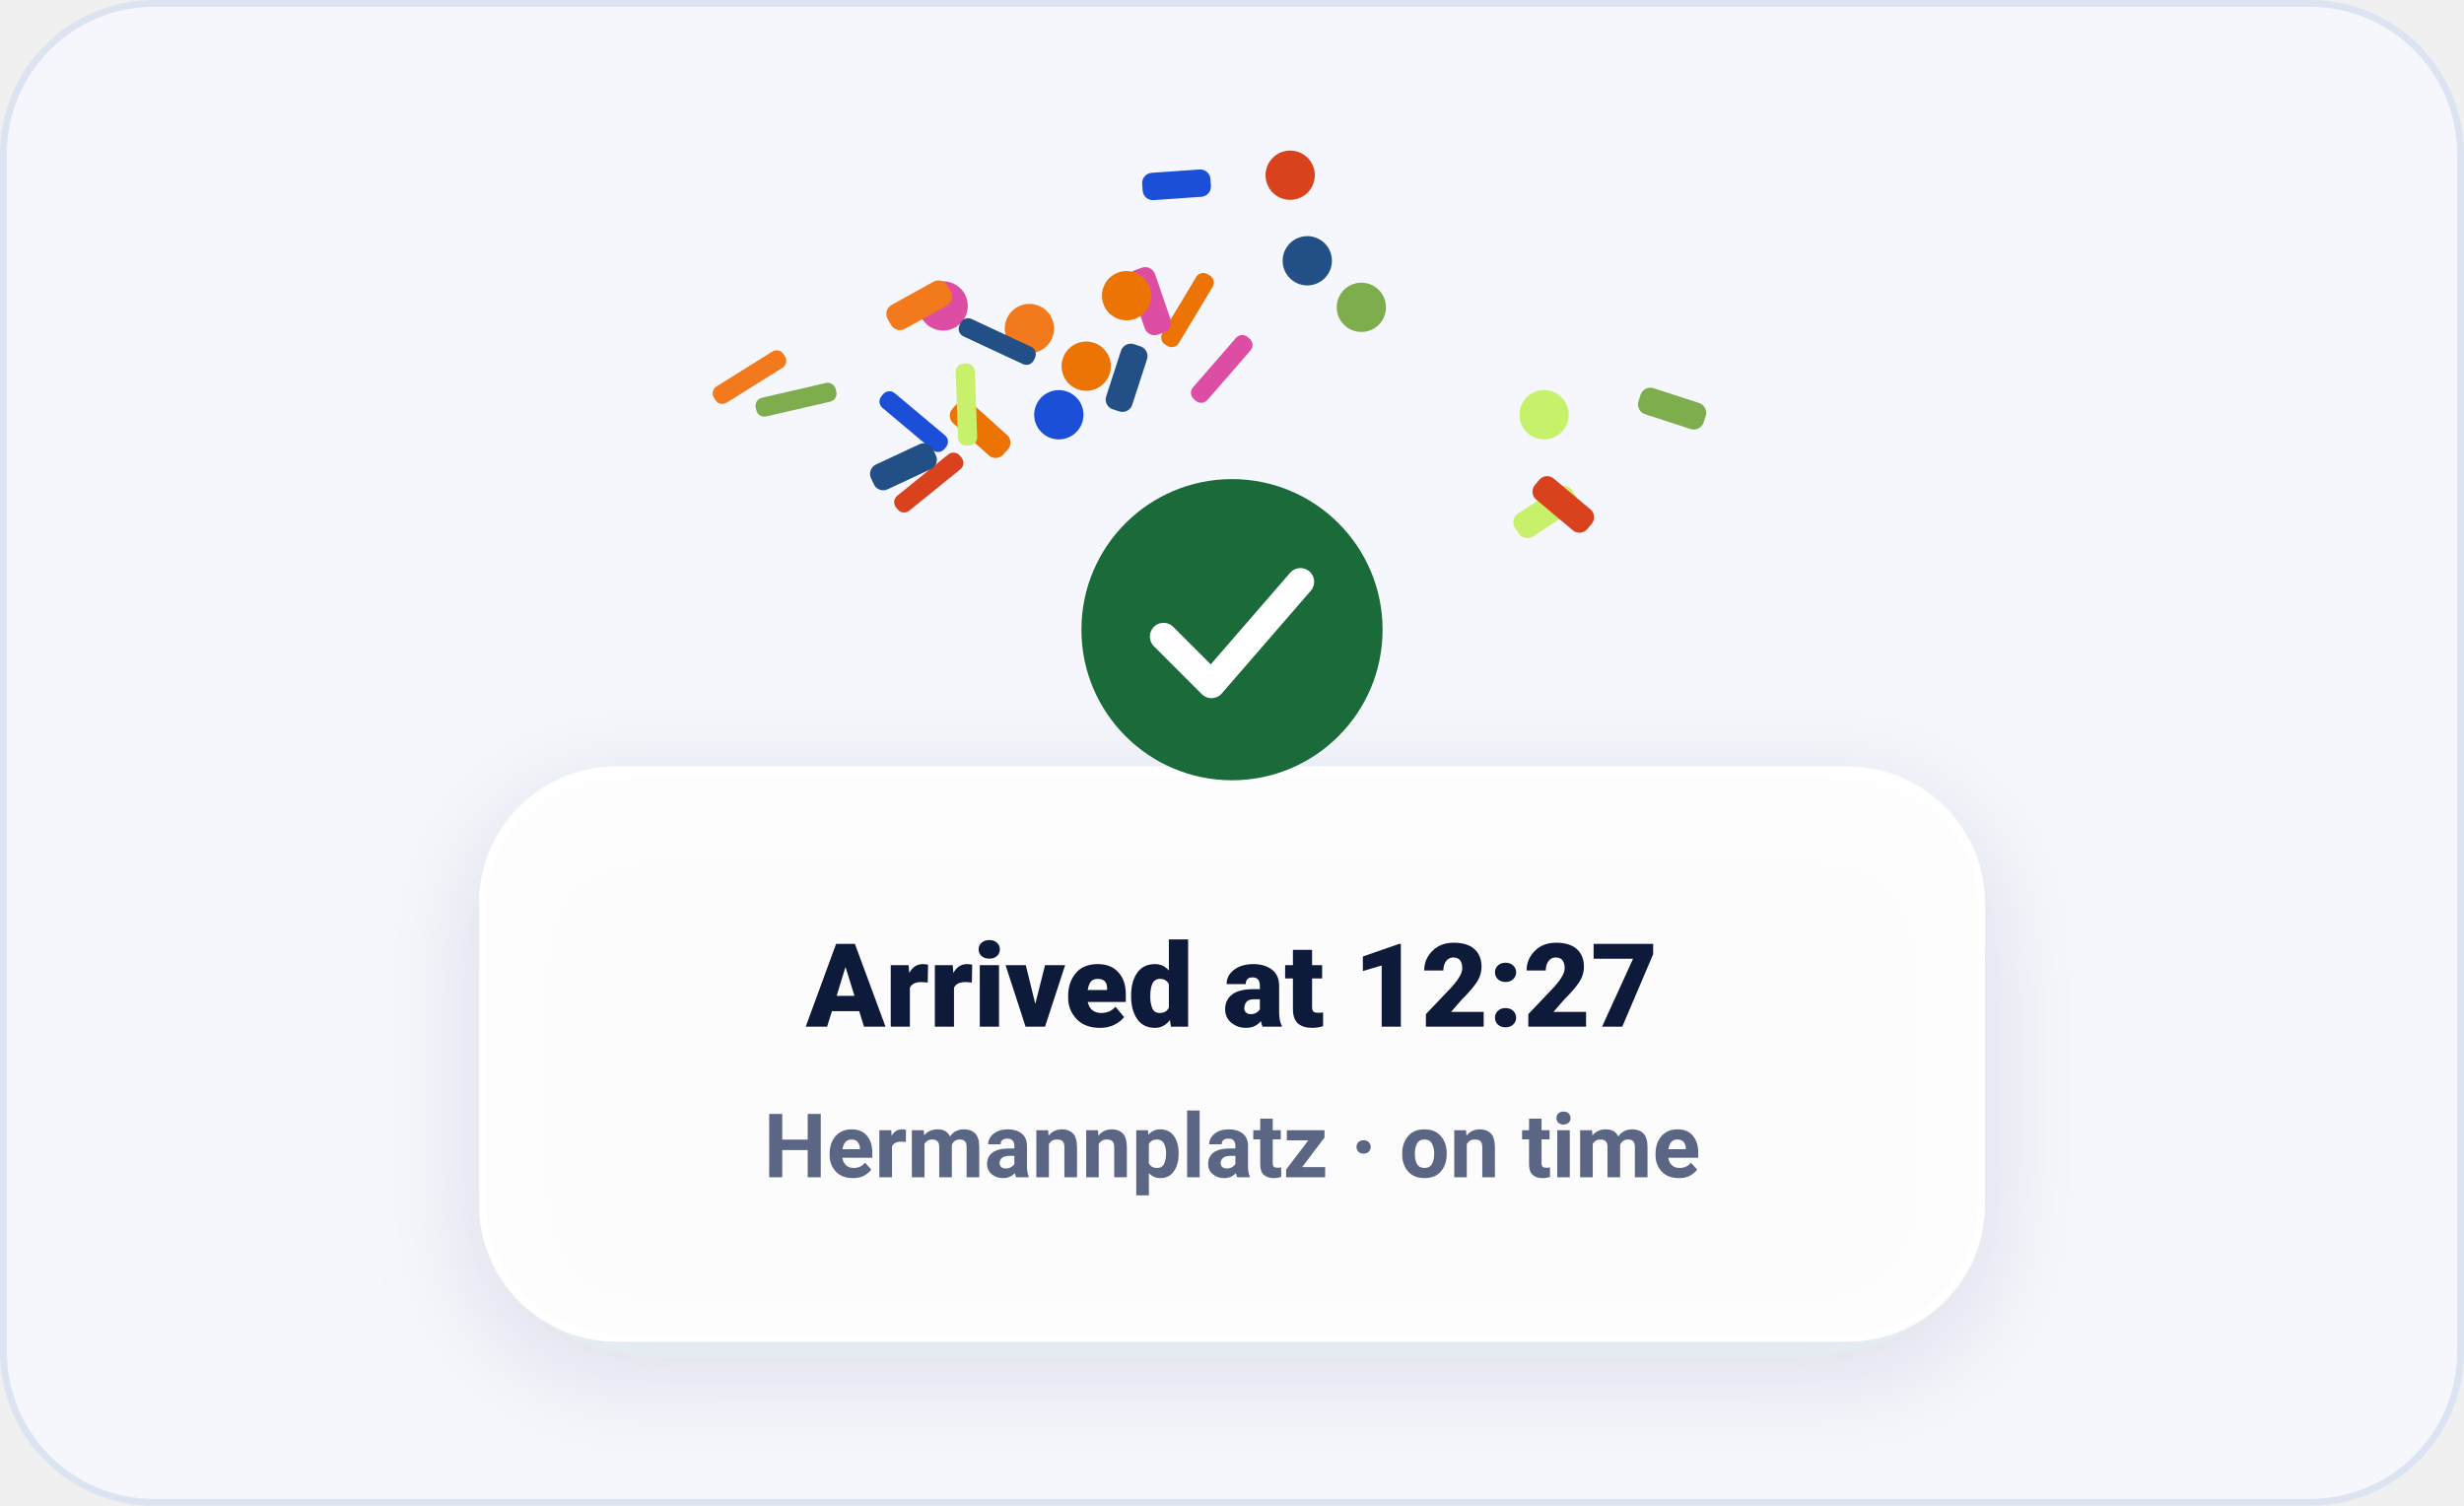
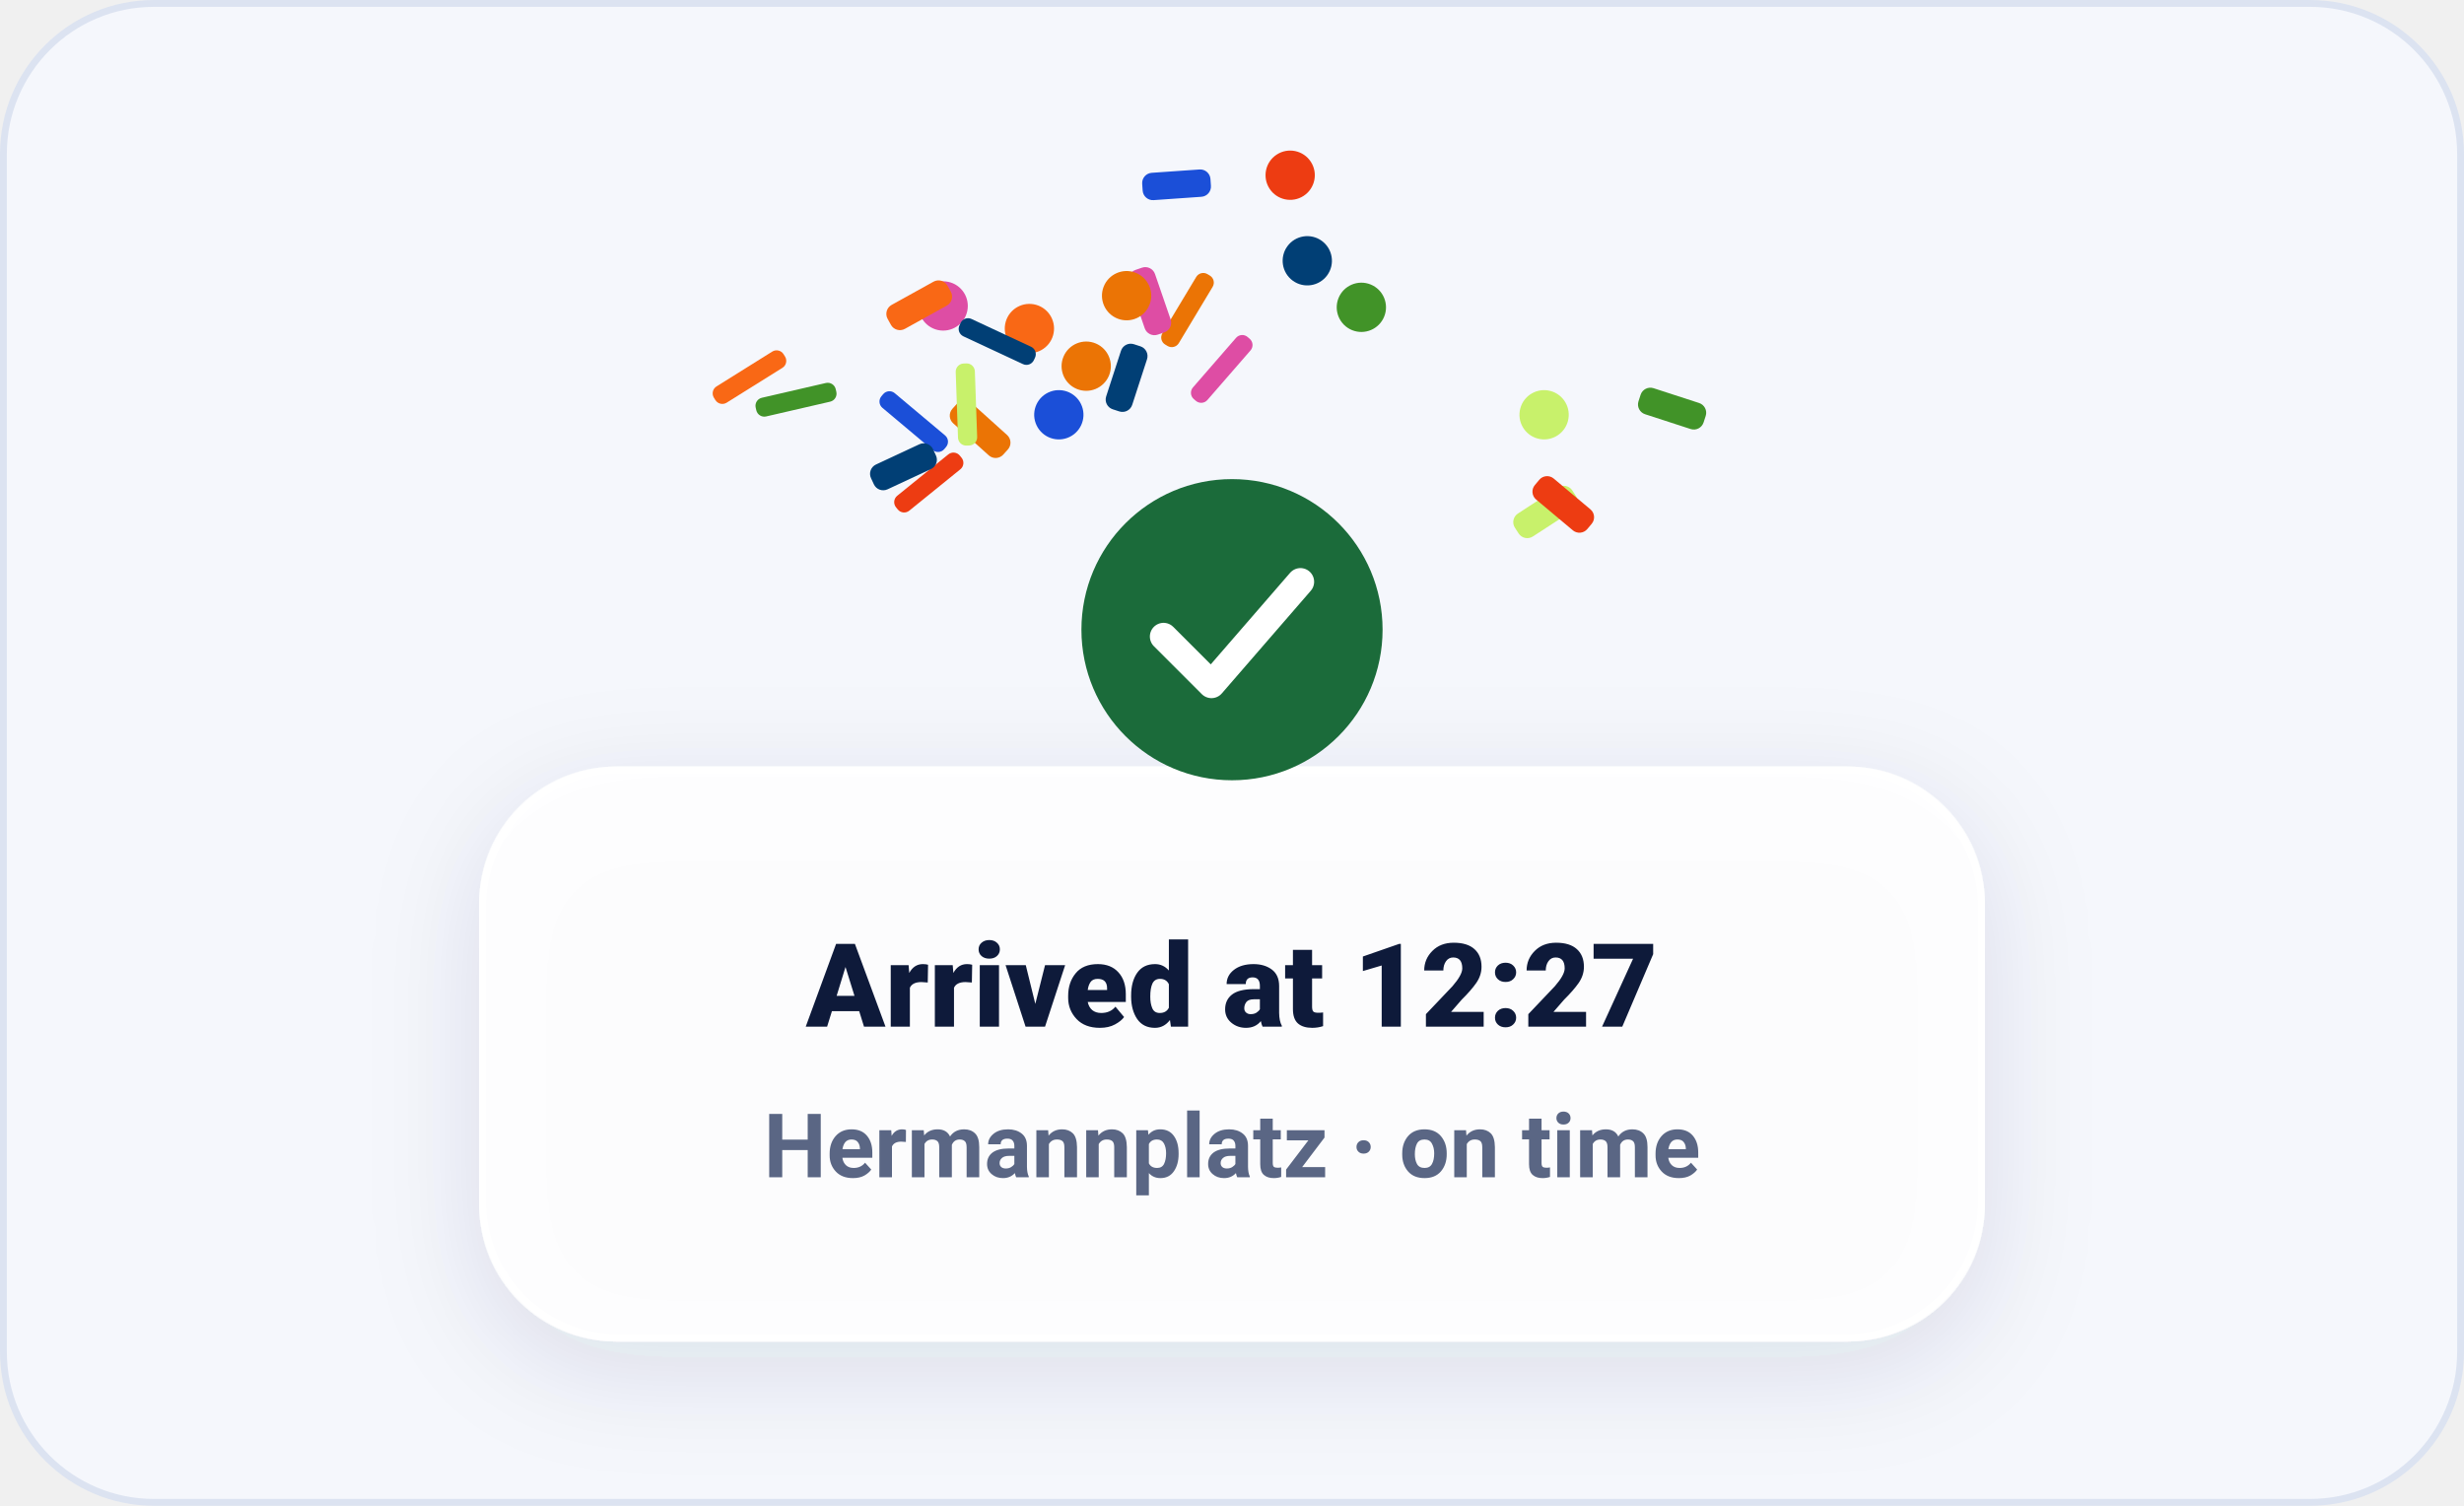
<svg xmlns="http://www.w3.org/2000/svg" viewBox="0 0 360 220" width="360" height="220" role="img" aria-label="Arrival: a check mark and a short burst of confetti">
  <style>text{font-family:system-ui,-apple-system,'Segoe UI',Roboto,'Helvetica Neue',Arial,sans-serif}.ck{stroke-dasharray:40;animation:ck 4.5s infinite}@keyframes ck{0%{stroke-dashoffset:40}12%,100%{stroke-dashoffset:0}}.cr{animation:cr 4.5s infinite;transform-box:fill-box;transform-origin:center}@keyframes cr{0%{transform:scale(.6);opacity:0}8%{transform:scale(1.08);opacity:1}14%,100%{transform:scale(1);opacity:1}}.c0{animation:c0 4.5s infinite}@keyframes c0{0%,12.1%{transform:translate(180px,92px) rotate(0);opacity:0;animation-timing-function:cubic-bezier(.15,.8,.4,1)}13.1%{opacity:1}36.1%{transform:translate(160.2px,35.0px) rotate(-89deg);animation-timing-function:cubic-bezier(.45,0,.9,.6)}78.1%{transform:translate(151.7px,157.5px) rotate(-222deg);opacity:1}88.1%,100%{transform:translate(151.7px,167.5px) rotate(-222deg);opacity:0}}.c1{animation:c1 4.5s infinite}@keyframes c1{0%,11.7%{transform:translate(180px,92px) rotate(0);opacity:0;animation-timing-function:cubic-bezier(.15,.8,.4,1)}12.7%{opacity:1}35.7%{transform:translate(165.6px,36.9px) rotate(-96deg);animation-timing-function:cubic-bezier(.45,0,.9,.6)}77.7%{transform:translate(159.4px,152.3px) rotate(-241deg);opacity:1}87.7%,100%{transform:translate(159.4px,162.3px) rotate(-241deg);opacity:0}}.c2{animation:c2 4.5s infinite}@keyframes c2{0%,10.5%{transform:translate(180px,92px) rotate(0);opacity:0;animation-timing-function:cubic-bezier(.15,.8,.4,1)}11.5%{opacity:1}34.5%{transform:translate(138.7px,54.9px) rotate(68deg);animation-timing-function:cubic-bezier(.45,0,.9,.6)}76.5%{transform:translate(121.0px,166.1px) rotate(170deg);opacity:1}86.5%,100%{transform:translate(121.0px,176.1px) rotate(170deg);opacity:0}}.c3{animation:c3 4.5s infinite}@keyframes c3{0%,11.6%{transform:translate(180px,92px) rotate(0);opacity:0;animation-timing-function:cubic-bezier(.15,.8,.4,1)}12.6%{opacity:1}35.6%{transform:translate(140.6px,24.6px) rotate(16deg);animation-timing-function:cubic-bezier(.45,0,.9,.6)}77.6%{transform:translate(123.7px,162.0px) rotate(40deg);opacity:1}87.6%,100%{transform:translate(123.7px,172.0px) rotate(40deg);opacity:0}}.c4{animation:c4 4.5s infinite}@keyframes c4{0%,10.6%{transform:translate(180px,92px) rotate(0);opacity:0;animation-timing-function:cubic-bezier(.15,.8,.4,1)}11.6%{opacity:1}34.6%{transform:translate(222.7px,60.0px) rotate(-44deg);animation-timing-function:cubic-bezier(.45,0,.9,.6)}76.6%{transform:translate(241.1px,192.9px) rotate(-109deg);opacity:1}86.6%,100%{transform:translate(241.1px,202.9px) rotate(-109deg);opacity:0}}.c5{animation:c5 4.5s infinite}@keyframes c5{0%,12.3%{transform:translate(180px,92px) rotate(0);opacity:0;animation-timing-function:cubic-bezier(.15,.8,.4,1)}13.3%{opacity:1}36.3%{transform:translate(136.6px,44.5px) rotate(-66deg);animation-timing-function:cubic-bezier(.45,0,.9,.6)}78.3%{transform:translate(118.0px,175.3px) rotate(-166deg);opacity:1}88.3%,100%{transform:translate(118.0px,185.3px) rotate(-166deg);opacity:0}}.c6{animation:c6 4.5s infinite}@keyframes c6{0%,10.2%{transform:translate(180px,92px) rotate(0);opacity:0;animation-timing-function:cubic-bezier(.15,.8,.4,1)}11.2%{opacity:1}34.2%{transform:translate(197.6px,24.8px) rotate(-91deg);animation-timing-function:cubic-bezier(.45,0,.9,.6)}76.2%{transform:translate(205.2px,142.2px) rotate(-227deg);opacity:1}86.2%,100%{transform:translate(205.2px,152.2px) rotate(-227deg);opacity:0}}.c7{animation:c7 4.5s infinite}@keyframes c7{0%,12.3%{transform:translate(180px,92px) rotate(0);opacity:0;animation-timing-function:cubic-bezier(.15,.8,.4,1)}13.3%{opacity:1}36.3%{transform:translate(137.3px,24.5px) rotate(-39deg);animation-timing-function:cubic-bezier(.45,0,.9,.6)}78.3%{transform:translate(119.0px,135.8px) rotate(-97deg);opacity:1}88.3%,100%{transform:translate(119.0px,145.8px) rotate(-97deg);opacity:0}}.c8{animation:c8 4.5s infinite}@keyframes c8{0%,11.0%{transform:translate(180px,92px) rotate(0);opacity:0;animation-timing-function:cubic-bezier(.15,.8,.4,1)}12.0%{opacity:1}35.0%{transform:translate(173.9px,25.3px) rotate(41deg);animation-timing-function:cubic-bezier(.45,0,.9,.6)}77.0%{transform:translate(171.3px,155.1px) rotate(103deg);opacity:1}87.0%,100%{transform:translate(171.3px,165.1px) rotate(103deg);opacity:0}}.c9{animation:c9 4.5s infinite}@keyframes c9{0%,11.2%{transform:translate(180px,92px) rotate(0);opacity:0;animation-timing-function:cubic-bezier(.15,.8,.4,1)}12.2%{opacity:1}35.2%{transform:translate(190.2px,16.8px) rotate(48deg);animation-timing-function:cubic-bezier(.45,0,.9,.6)}77.2%{transform:translate(194.6px,150.6px) rotate(119deg);opacity:1}87.2%,100%{transform:translate(194.6px,160.6px) rotate(119deg);opacity:0}}.c10{animation:c10 4.5s infinite}@keyframes c10{0%,10.6%{transform:translate(180px,92px) rotate(0);opacity:0;animation-timing-function:cubic-bezier(.15,.8,.4,1)}11.6%{opacity:1}34.6%{transform:translate(225.1px,58.7px) rotate(53deg);animation-timing-function:cubic-bezier(.45,0,.9,.6)}76.6%{transform:translate(244.5px,169.6px) rotate(134deg);opacity:1}86.6%,100%{transform:translate(244.5px,179.6px) rotate(134deg);opacity:0}}.c11{animation:c11 4.5s infinite}@keyframes c11{0%,12.3%{transform:translate(180px,92px) rotate(0);opacity:0;animation-timing-function:cubic-bezier(.15,.8,.4,1)}13.3%{opacity:1}36.3%{transform:translate(178.6px,35.5px) rotate(55deg);animation-timing-function:cubic-bezier(.45,0,.9,.6)}78.3%{transform:translate(178.0px,158.9px) rotate(138deg);opacity:1}88.3%,100%{transform:translate(178.0px,168.9px) rotate(138deg);opacity:0}}.c12{animation:c12 4.5s infinite}@keyframes c12{0%,12.3%{transform:translate(180px,92px) rotate(0);opacity:0;animation-timing-function:cubic-bezier(.15,.8,.4,1)}13.3%{opacity:1}36.3%{transform:translate(222.6px,43.3px) rotate(20deg);animation-timing-function:cubic-bezier(.45,0,.9,.6)}78.3%{transform:translate(240.8px,168.1px) rotate(49deg);opacity:1}88.3%,100%{transform:translate(240.8px,178.1px) rotate(49deg);opacity:0}}.c13{animation:c13 4.5s infinite}@keyframes c13{0%,12.7%{transform:translate(180px,92px) rotate(0);opacity:0;animation-timing-function:cubic-bezier(.15,.8,.4,1)}13.7%{opacity:1}36.7%{transform:translate(172.4px,3.8px) rotate(-5deg);animation-timing-function:cubic-bezier(.45,0,.9,.6)}78.7%{transform:translate(169.2px,141.0px) rotate(-13deg);opacity:1}88.7%,100%{transform:translate(169.2px,151.0px) rotate(-13deg);opacity:0}}.c14{animation:c14 4.5s infinite}@keyframes c14{0%,13.3%{transform:translate(180px,92px) rotate(0);opacity:0;animation-timing-function:cubic-bezier(.15,.8,.4,1)}14.3%{opacity:1}37.3%{transform:translate(120.6px,40.7px) rotate(103deg);animation-timing-function:cubic-bezier(.45,0,.9,.6)}79.3%{transform:translate(95.1px,163.0px) rotate(256deg);opacity:1}89.3%,100%{transform:translate(95.1px,173.0px) rotate(256deg);opacity:0}}.c15{animation:c15 4.5s infinite}@keyframes c15{0%,11.8%{transform:translate(180px,92px) rotate(0);opacity:0;animation-timing-function:cubic-bezier(.15,.8,.4,1)}12.8%{opacity:1}35.8%{transform:translate(152.4px,28.5px) rotate(-99deg);animation-timing-function:cubic-bezier(.45,0,.9,.6)}77.8%{transform:translate(140.5px,151.9px) rotate(-248deg);opacity:1}87.8%,100%{transform:translate(140.5px,161.9px) rotate(-248deg);opacity:0}}.c16{animation:c16 4.5s infinite}@keyframes c16{0%,10.5%{transform:translate(180px,92px) rotate(0);opacity:0;animation-timing-function:cubic-bezier(.15,.8,.4,1)}11.5%{opacity:1}34.5%{transform:translate(145.7px,45.8px) rotate(56deg);animation-timing-function:cubic-bezier(.45,0,.9,.6)}76.5%{transform:translate(130.9px,138.7px) rotate(139deg);opacity:1}86.5%,100%{transform:translate(130.9px,148.7px) rotate(139deg);opacity:0}}.c17{animation:c17 4.5s infinite}@keyframes c17{0%,11.8%{transform:translate(180px,92px) rotate(0);opacity:0;animation-timing-function:cubic-bezier(.15,.8,.4,1)}12.8%{opacity:1}35.8%{transform:translate(148.0px,30.8px) rotate(-87deg);animation-timing-function:cubic-bezier(.45,0,.9,.6)}77.8%{transform:translate(134.2px,164.3px) rotate(-218deg);opacity:1}87.8%,100%{transform:translate(134.2px,174.3px) rotate(-218deg);opacity:0}}.c18{animation:c18 4.5s infinite}@keyframes c18{0%,11.1%{transform:translate(180px,92px) rotate(0);opacity:0;animation-timing-function:cubic-bezier(.15,.8,.4,1)}12.1%{opacity:1}35.1%{transform:translate(188.0px,2.1px) rotate(76deg);animation-timing-function:cubic-bezier(.45,0,.9,.6)}77.1%{transform:translate(191.4px,133.1px) rotate(189deg);opacity:1}87.1%,100%{transform:translate(191.4px,143.1px) rotate(189deg);opacity:0}}.c19{animation:c19 4.5s infinite}@keyframes c19{0%,10.6%{transform:translate(180px,92px) rotate(0);opacity:0;animation-timing-function:cubic-bezier(.15,.8,.4,1)}11.6%{opacity:1}34.6%{transform:translate(168.8px,23.7px) rotate(95deg);animation-timing-function:cubic-bezier(.45,0,.9,.6)}76.6%{transform:translate(164.1px,158.0px) rotate(238deg);opacity:1}86.6%,100%{transform:translate(164.1px,168.0px) rotate(238deg);opacity:0}}.c20{animation:c20 4.5s infinite}@keyframes c20{0%,12.4%{transform:translate(180px,92px) rotate(0);opacity:0;animation-timing-function:cubic-bezier(.15,.8,.4,1)}13.4%{opacity:1}36.4%{transform:translate(143.8px,41.5px) rotate(-3deg);animation-timing-function:cubic-bezier(.45,0,.9,.6)}78.4%{transform:translate(128.2px,143.2px) rotate(-8deg);opacity:1}88.4%,100%{transform:translate(128.2px,153.2px) rotate(-8deg);opacity:0}}.c21{animation:c21 4.5s infinite}@keyframes c21{0%,12.3%{transform:translate(180px,92px) rotate(0);opacity:0;animation-timing-function:cubic-bezier(.15,.8,.4,1)}13.3%{opacity:1}36.3%{transform:translate(156.3px,43.3px) rotate(-27deg);animation-timing-function:cubic-bezier(.45,0,.9,.6)}78.3%{transform:translate(146.2px,154.3px) rotate(-68deg);opacity:1}88.3%,100%{transform:translate(146.2px,164.3px) rotate(-68deg);opacity:0}}.c22{animation:c22 4.5s infinite}@keyframes c22{0%,12.7%{transform:translate(180px,92px) rotate(0);opacity:0;animation-timing-function:cubic-bezier(.15,.8,.4,1)}13.7%{opacity:1}36.7%{transform:translate(240.0px,42.3px) rotate(24deg);animation-timing-function:cubic-bezier(.45,0,.9,.6)}78.7%{transform:translate(265.8px,158.0px) rotate(61deg);opacity:1}88.7%,100%{transform:translate(265.8px,168.0px) rotate(61deg);opacity:0}}.c23{animation:c23 4.5s infinite}@keyframes c23{0%,13.2%{transform:translate(180px,92px) rotate(0);opacity:0;animation-timing-function:cubic-bezier(.15,.8,.4,1)}14.2%{opacity:1}37.2%{transform:translate(114.2px,36.8px) rotate(78deg);animation-timing-function:cubic-bezier(.45,0,.9,.6)}79.2%{transform:translate(86.0px,165.8px) rotate(195deg);opacity:1}89.2%,100%{transform:translate(86.0px,175.8px) rotate(195deg);opacity:0}}.c24{animation:c24 4.5s infinite}@keyframes c24{0%,10.2%{transform:translate(180px,92px) rotate(0);opacity:0;animation-timing-function:cubic-bezier(.15,.8,.4,1)}11.2%{opacity:1}34.2%{transform:translate(165.6px,22.8px) rotate(28deg);animation-timing-function:cubic-bezier(.45,0,.9,.6)}76.2%{transform:translate(159.4px,118.0px) rotate(70deg);opacity:1}86.2%,100%{transform:translate(159.4px,128.0px) rotate(70deg);opacity:0}}.c25{animation:c25 4.5s infinite}@keyframes c25{0%,10.2%{transform:translate(180px,92px) rotate(0);opacity:0;animation-timing-function:cubic-bezier(.15,.8,.4,1)}11.2%{opacity:1}34.2%{transform:translate(135.2px,52.2px) rotate(-33deg);animation-timing-function:cubic-bezier(.45,0,.9,.6)}76.2%{transform:translate(115.9px,150.3px) rotate(-83deg);opacity:1}86.2%,100%{transform:translate(115.9px,160.3px) rotate(-83deg);opacity:0}}@media (prefers-reduced-motion:reduce){*{animation:none!important}}</style>
  <defs>
    <filter id="sh" x="-25%" y="-25%" width="150%" height="170%">
      <feGaussianBlur in="SourceAlpha" stdDeviation="8" />
      <feOffset dy="4" result="b" />
      <feFlood flood-color="#1B2A5A" flood-opacity="0.13" />
      <feComposite in2="b" operator="in" />
      <feMerge>
        <feMergeNode />
        <feMergeNode in="SourceGraphic" />
      </feMerge>
    </filter>
  </defs>
  <rect x="0.5" y="0.5" width="359" height="219" rx="22" fill="#F5F7FC" stroke="#DCE3F1" />
  <clipPath id="ac">
    <rect x="1" y="1" width="358" height="218" rx="21" />
  </clipPath>
  <g clip-path="url(#ac)">
    <g class="c0" transform="translate(158.7 53.5) rotate(-67)">
      <circle r="3.6" fill="#EB7405" />
    </g>
    <g class="c1" transform="translate(164.6 55.2) rotate(-72)">
-       <rect x="-5" y="-2" width="10" height="4" rx="1.5" fill="#224F86" />
+       <rect x="-5" y="-2" width="10" height="4" rx="1.5" fill="#013F75" />
    </g>
    <g class="c2" transform="translate(135.7 70.5) rotate(51)">
-       <rect x="-1.4" y="-6" width="2.8" height="12" rx="1.2" fill="#DA421E" />
+       <rect x="-1.4" y="-6" width="2.8" height="12" rx="1.2" fill="#ED3C12" />
    </g>
    <g class="c3" transform="translate(137.8 44.7) rotate(12)">
      <circle r="3.6" fill="#DE4DA4" />
    </g>
    <g class="c4" transform="translate(225.8 74.8) rotate(-33)">
      <rect x="-5" y="-2" width="10" height="4" rx="1.5" fill="#C8F16B" />
    </g>
    <g class="c5" transform="translate(133.5 61.6) rotate(-50)">
      <rect x="-1.4" y="-6" width="2.8" height="12" rx="1.2" fill="#1B4FD8" />
    </g>
    <g class="c6" transform="translate(198.9 44.9) rotate(-68)">
-       <circle r="3.6" fill="#7DAD4C" />
+       <circle r="3.6" fill="#419328" />
    </g>
    <g class="c7" transform="translate(134.3 44.6) rotate(-29)">
-       <rect x="-5" y="-2" width="10" height="4" rx="1.5" fill="#F3791D" />
+       <rect x="-5" y="-2" width="10" height="4" rx="1.5" fill="#F96815" />
    </g>
    <g class="c8" transform="translate(173.5 45.3) rotate(31)">
      <rect x="-1.4" y="-6" width="2.8" height="12" rx="1.2" fill="#EB7405" />
    </g>
    <g class="c9" transform="translate(191.0 38.1) rotate(36)">
-       <circle r="3.6" fill="#224F86" />
+       <circle r="3.6" fill="#013F75" />
    </g>
    <g class="c10" transform="translate(228.4 73.7) rotate(40)">
-       <rect x="-5" y="-2" width="10" height="4" rx="1.5" fill="#DA421E" />
+       <rect x="-5" y="-2" width="10" height="4" rx="1.5" fill="#ED3C12" />
    </g>
    <g class="c11" transform="translate(178.5 53.9) rotate(41)">
      <rect x="-1.4" y="-6" width="2.8" height="12" rx="1.2" fill="#DE4DA4" />
    </g>
    <g class="c12" transform="translate(225.6 60.6) rotate(15)">
      <circle r="3.6" fill="#C8F16B" />
    </g>
    <g class="c13" transform="translate(171.9 27.0) rotate(-4)">
      <rect x="-5" y="-2" width="10" height="4" rx="1.5" fill="#1B4FD8" />
    </g>
    <g class="c14" transform="translate(116.3 58.4) rotate(77)">
-       <rect x="-1.4" y="-6" width="2.8" height="12" rx="1.2" fill="#7DAD4C" />
+       <rect x="-1.4" y="-6" width="2.8" height="12" rx="1.2" fill="#419328" />
    </g>
    <g class="c15" transform="translate(150.4 48.0) rotate(-74)">
-       <circle r="3.6" fill="#F3791D" />
+       <circle r="3.6" fill="#F96815" />
    </g>
    <g class="c16" transform="translate(143.2 62.7) rotate(42)">
      <rect x="-5" y="-2" width="10" height="4" rx="1.5" fill="#EB7405" />
    </g>
    <g class="c17" transform="translate(145.7 49.9) rotate(-65)">
-       <rect x="-1.4" y="-6" width="2.8" height="12" rx="1.2" fill="#224F86" />
+       <rect x="-1.4" y="-6" width="2.8" height="12" rx="1.2" fill="#013F75" />
    </g>
    <g class="c18" transform="translate(188.5 25.6) rotate(57)">
-       <circle r="3.6" fill="#DA421E" />
+       <circle r="3.6" fill="#ED3C12" />
    </g>
    <g class="c19" transform="translate(168.0 44.0) rotate(71)">
      <rect x="-5" y="-2" width="10" height="4" rx="1.5" fill="#DE4DA4" />
    </g>
    <g class="c20" transform="translate(141.2 59.1) rotate(-2)">
      <rect x="-1.4" y="-6" width="2.8" height="12" rx="1.2" fill="#C8F16B" />
    </g>
    <g class="c21" transform="translate(154.7 60.6) rotate(-20)">
      <circle r="3.6" fill="#1B4FD8" />
    </g>
    <g class="c22" transform="translate(244.3 59.7) rotate(18)">
-       <rect x="-5" y="-2" width="10" height="4" rx="1.5" fill="#7DAD4C" />
+       <rect x="-5" y="-2" width="10" height="4" rx="1.5" fill="#419328" />
    </g>
    <g class="c23" transform="translate(109.5 55.1) rotate(58)">
-       <rect x="-1.4" y="-6" width="2.8" height="12" rx="1.2" fill="#F3791D" />
+       <rect x="-1.4" y="-6" width="2.8" height="12" rx="1.2" fill="#F96815" />
    </g>
    <g class="c24" transform="translate(164.6 43.2) rotate(21)">
      <circle r="3.6" fill="#EB7405" />
    </g>
    <g class="c25" transform="translate(132.0 68.2) rotate(-25)">
-       <rect x="-5" y="-2" width="10" height="4" rx="1.5" fill="#224F86" />
+       <rect x="-5" y="-2" width="10" height="4" rx="1.5" fill="#013F75" />
    </g>
    <rect x="70" y="112" width="220" height="84" rx="20" fill="#FFFFFF" fill-opacity="0.86" filter="url(#sh)" />
    <rect x="70.5" y="112.5" width="219" height="83" rx="20" fill="none" stroke="#FFFFFF" stroke-opacity="0.95" />
    <g class="cr" transform="translate(0 0)">
      <circle cx="180" cy="92" r="22" fill="#1B6B3A" />
      <path class="ck" d="M170 93l7 7l13-15" fill="none" stroke="#FFFFFF" stroke-width="4" stroke-linecap="round" stroke-linejoin="round" />
    </g>
    <text x="180" y="150" font-size="17" fill="#0E1A3A" font-weight="800" text-anchor="middle">Arrived at 12:27</text>
    <text x="180" y="172" font-size="13" fill="#5A6684" font-weight="600" text-anchor="middle">Hermannplatz · on time</text>
  </g>
</svg>
